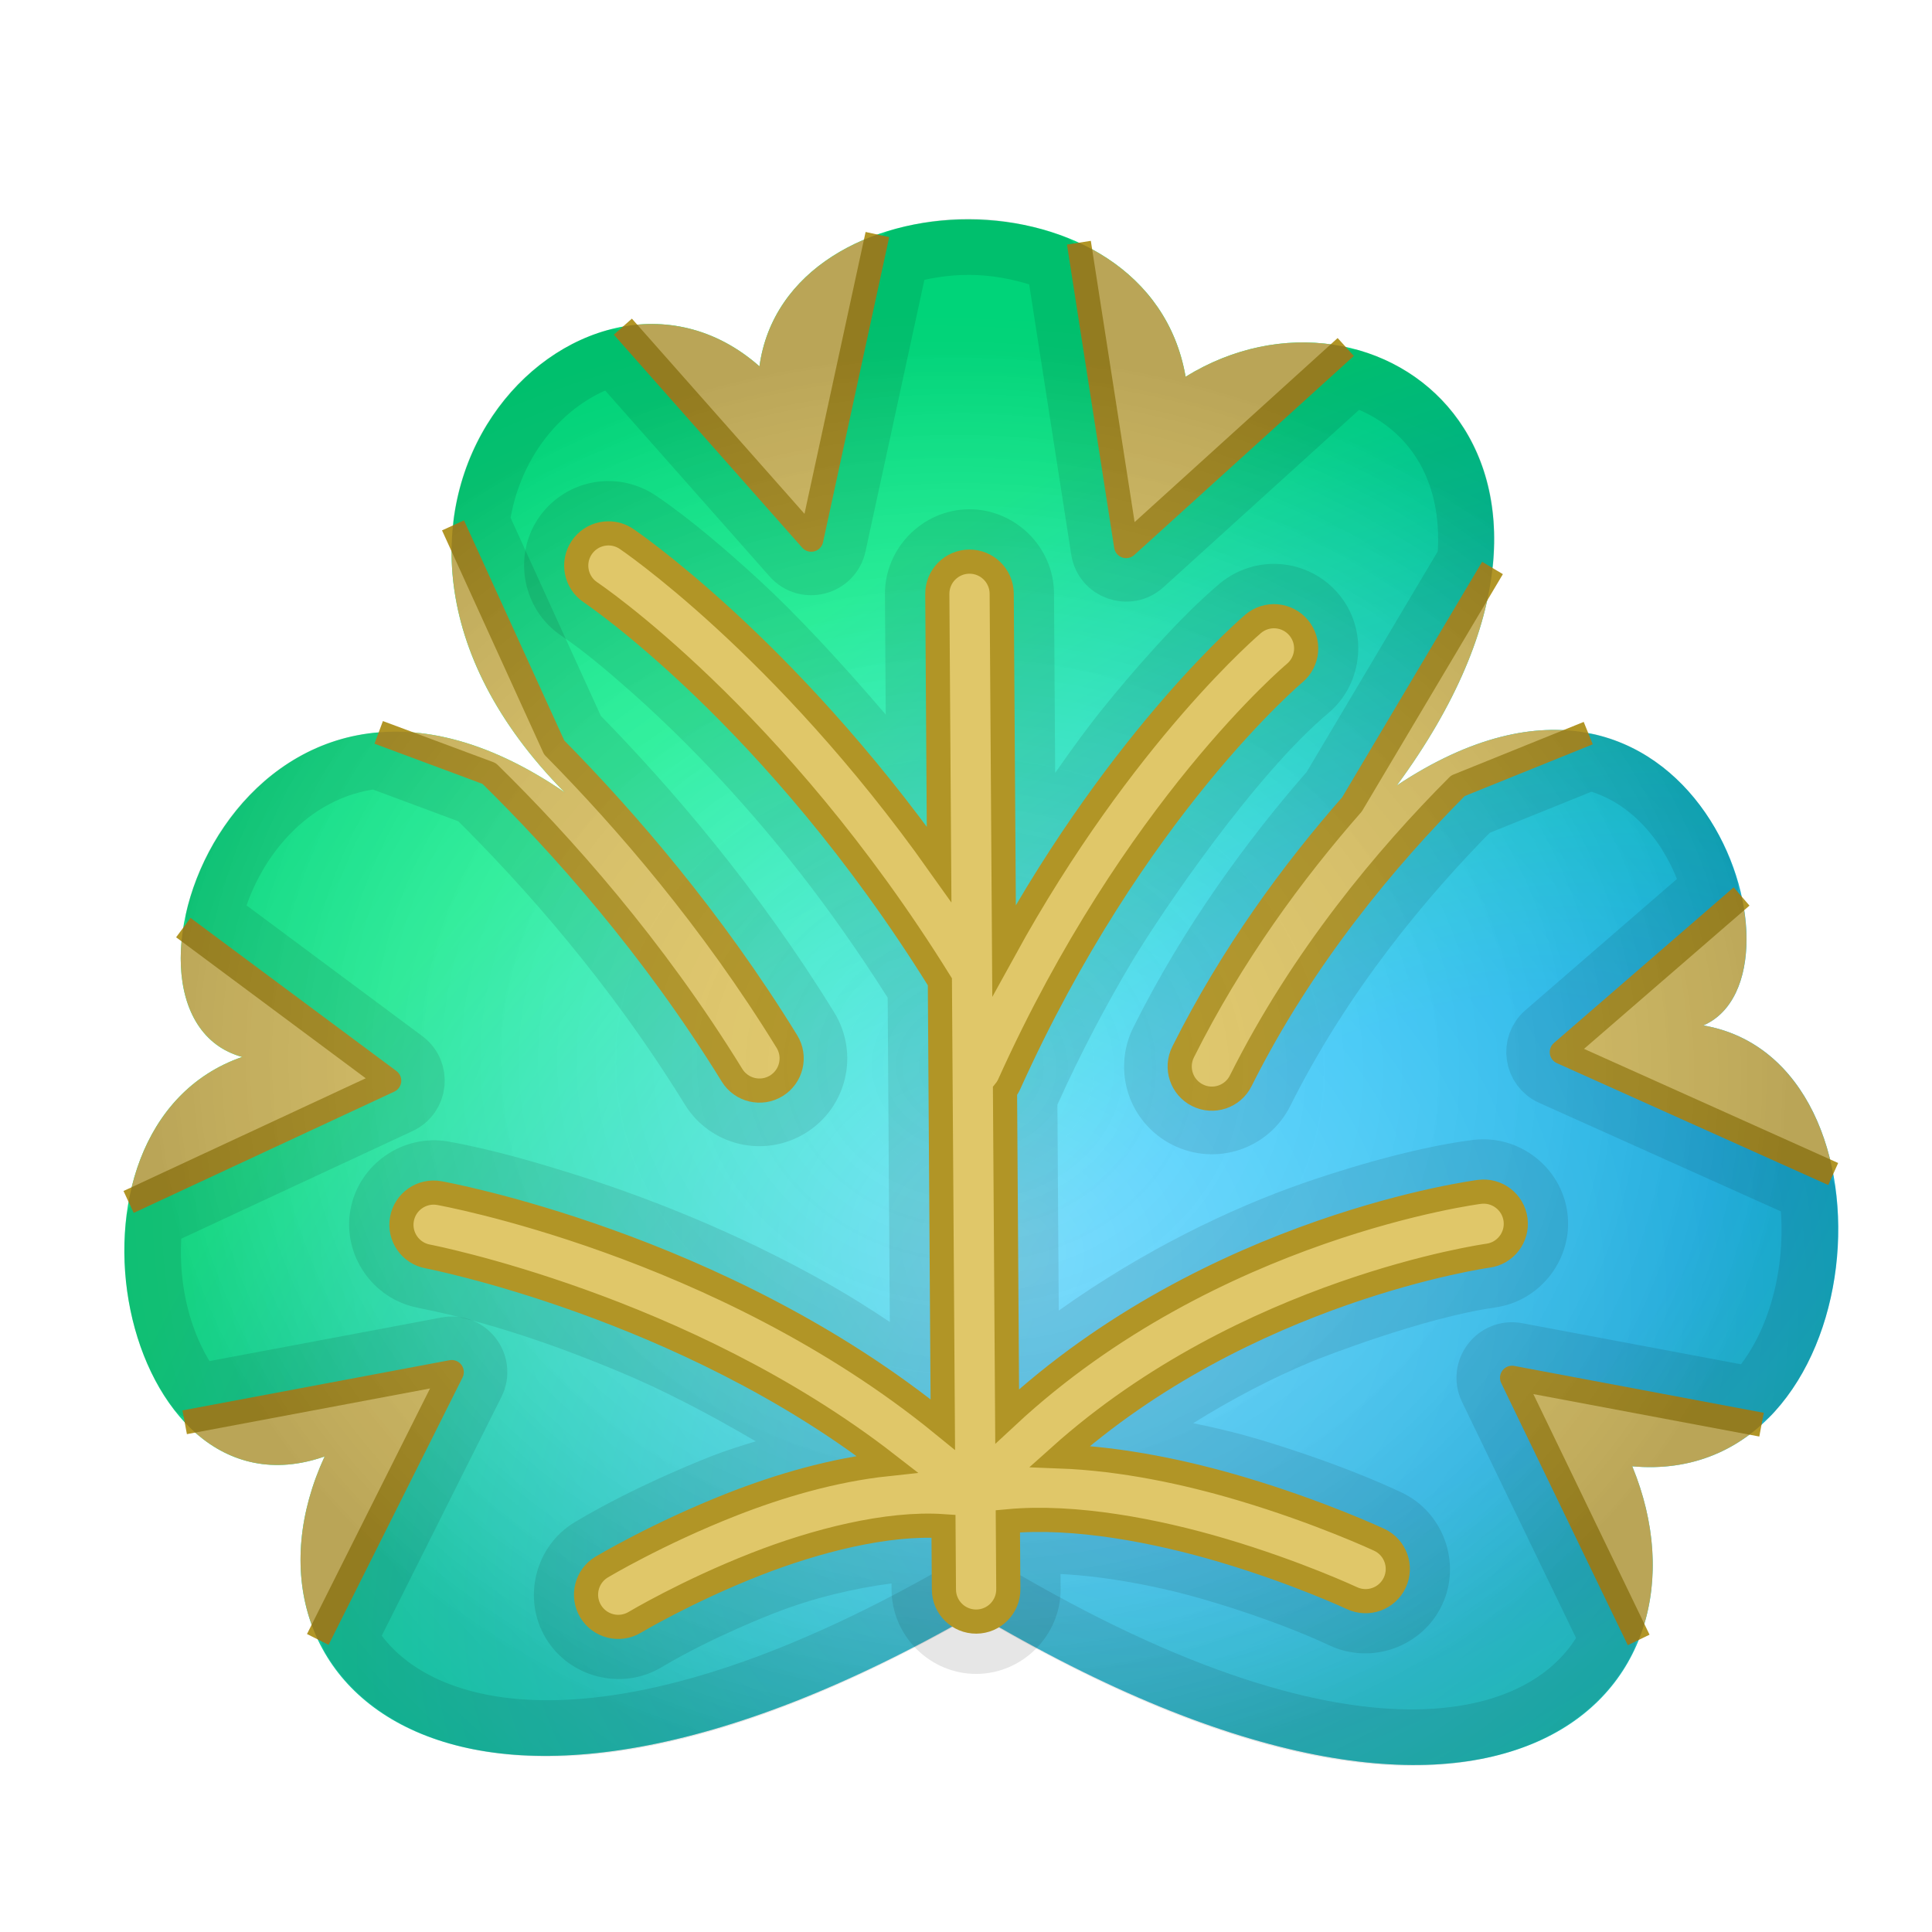
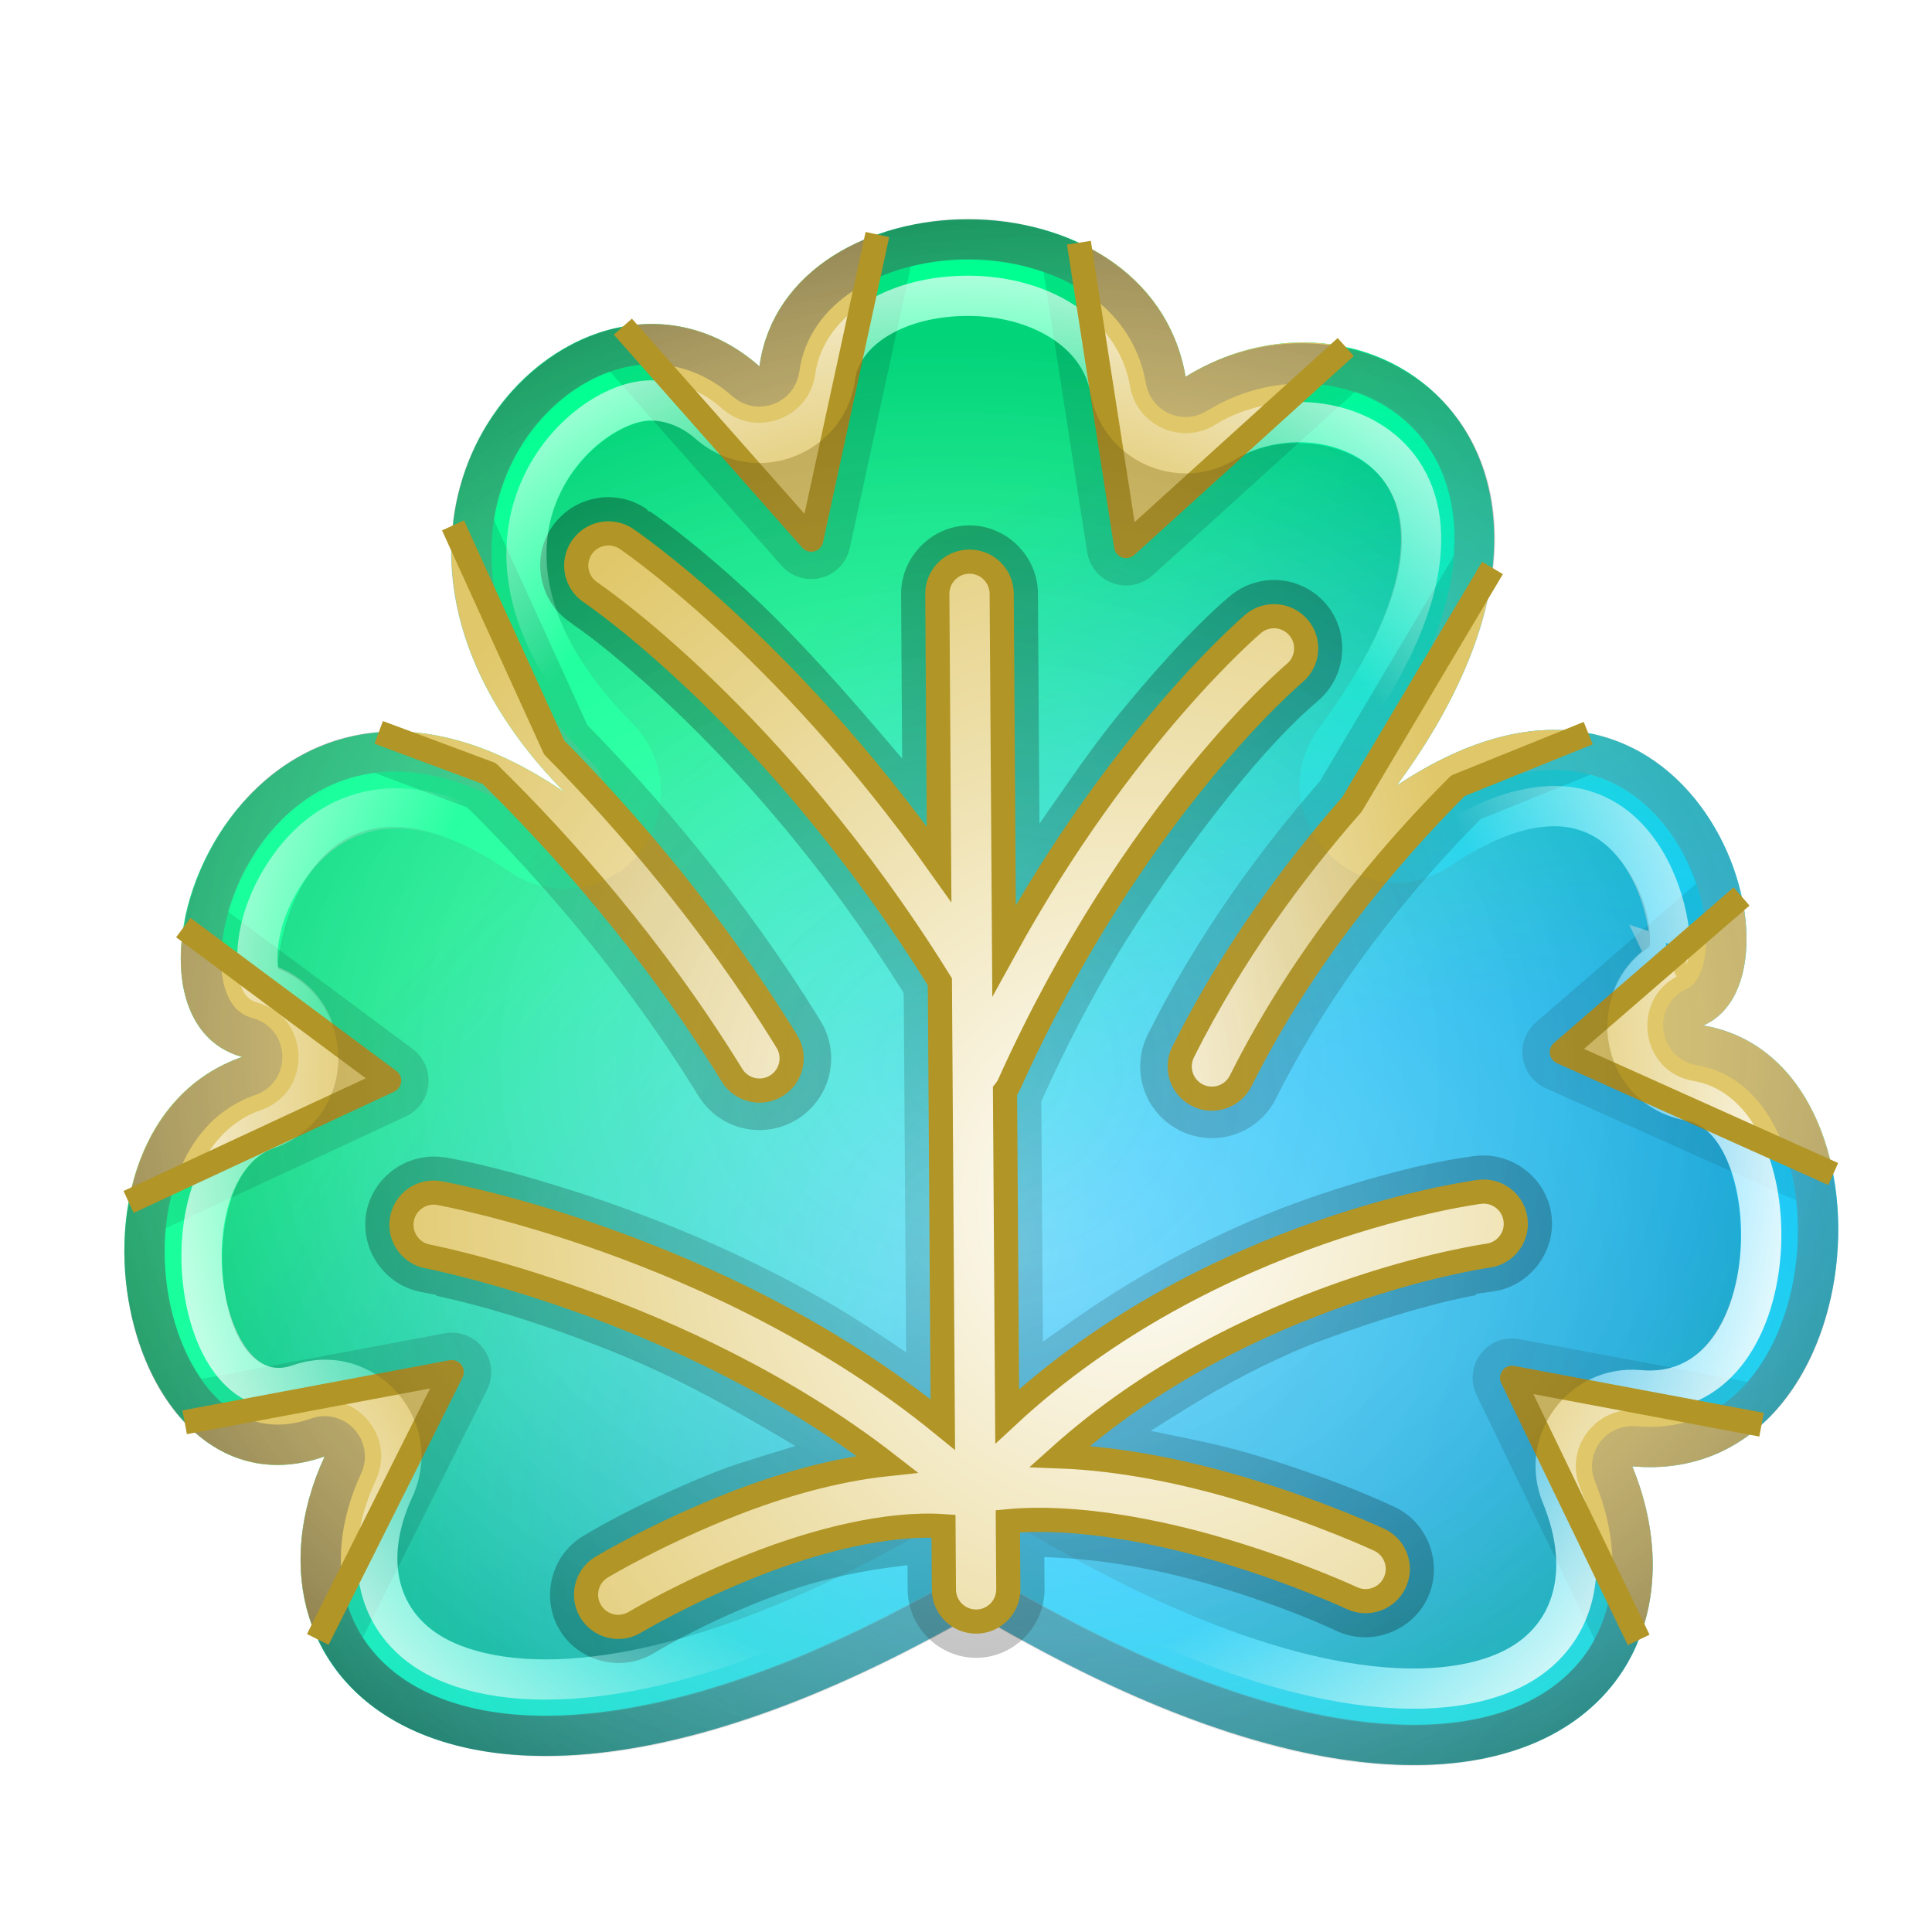
<svg xmlns="http://www.w3.org/2000/svg" xmlns:xlink="http://www.w3.org/1999/xlink" width="240mm" height="240mm" viewBox="0 0 240 240" version="1.1" id="svg5">
  <defs id="defs2">
+     <linearGradient id="linearGradient15620">
+       <stop style="stop-color:#ffffff;stop-opacity:1;" offset="0" id="stop15616" />
+       <stop style="stop-color:#e0c769;stop-opacity:1;" offset="1" id="stop15618" />
+     </linearGradient>
+     <linearGradient id="linearGradient13164">
+       <stop style="stop-color:#000000;stop-opacity:1;" offset="0" id="stop13160" />
+       <stop style="stop-color:#000000;stop-opacity:0;" offset="1" id="stop13162" />
+     </linearGradient>
+     <linearGradient id="linearGradient5625">
+       <stop style="stop-color:#ffffff;stop-opacity:0;" offset="0.215" id="stop8043" />
+       <stop style="stop-color:#000000;stop-opacity:0.609;" offset="1" id="stop8045" />
+     </linearGradient>
    <linearGradient id="linearGradient13230">
-       <stop style="stop-color:#00beff;stop-opacity:1;" offset="0.258" id="stop13226" />
-       <stop style="stop-color:#00ff91;stop-opacity:1;" offset="0.994" id="stop13228" />
+       <stop style="stop-color:#00beff;stop-opacity:1;" offset="0.258" id="stop7150" />
+       <stop style="stop-color:#00ff91;stop-opacity:1;" offset="0.994" id="stop7152" />
+     </linearGradient>
+     <linearGradient id="linearGradient5625-2">
+       <stop style="stop-color:#ffffff;stop-opacity:0;" offset="0.579" id="stop7145" />
+       <stop style="stop-color:#ffffff;stop-opacity:1;" offset="0.911" id="stop7147" />
+     </linearGradient>
+     <linearGradient id="linearGradient5625-1">
+       <stop style="stop-color:#ffffff;stop-opacity:0.792;" offset="0" id="stop5623" />
+       <stop style="stop-color:#ffffff;stop-opacity:0;" offset="1" id="stop5621" />
+     </linearGradient>
+     <linearGradient id="linearGradient6992">
+       <stop style="stop-color:#ffffff;stop-opacity:0;" offset="0" id="stop5614" />
+       <stop style="stop-color:#000000;stop-opacity:0.168;" offset="1" id="stop5616" />
+     </linearGradient>
+     <linearGradient id="linearGradient5445">
+       <stop style="stop-color:#0d0d0d;stop-opacity:1;" offset="0" id="stop5441" />
+       <stop style="stop-color:#000000;stop-opacity:0;" offset="1" id="stop5443" />
+     </linearGradient>
+     <linearGradient id="linearGradient13230-1">
+       <stop style="stop-color:#ffffff;stop-opacity:0;" offset="0.074" id="stop13228" />
+       <stop style="stop-color:#ffffff;stop-opacity:1;" offset="0.742" id="stop13226" />
    </linearGradient>
    <linearGradient id="linearGradient11722">
      <stop style="stop-color:#3c3c3c;stop-opacity:0.315;" offset="0" id="stop12450" />
      <stop style="stop-color:#ffffff;stop-opacity:0;" offset="1" id="stop12452" />
    </linearGradient>
    <linearGradient id="linearGradient11722-1">
      <stop style="stop-color:#ffffff;stop-opacity:0.472;" offset="0" id="stop11718" />
      <stop style="stop-color:#ffffff;stop-opacity:0;" offset="1" id="stop11720" />
    </linearGradient>
-     <linearGradient id="linearGradient6992">
-       <stop style="stop-color:#ffffff;stop-opacity:0;" offset="0" id="stop6988" />
-       <stop style="stop-color:#000000;stop-opacity:0.168;" offset="1" id="stop6990" />
+     <linearGradient id="linearGradient6992-1">
+       <stop style="stop-color:#000000;stop-opacity:0.107;" offset="0" id="stop6988" />
+       <stop style="stop-color:#000000;stop-opacity:0.345;" offset="1" id="stop6990" />
    </linearGradient>
    <radialGradient xlink:href="#linearGradient6992" id="radialGradient6994" cx="120.188" cy="135.379" fx="120.188" fy="135.379" r="106.457" gradientTransform="matrix(0.9587171,0.04863712,-0.04237351,0.8352512,10.99228,13.55482)" gradientUnits="userSpaceOnUse" />
    <radialGradient xlink:href="#linearGradient11722-1" id="radialGradient10990" gradientUnits="userSpaceOnUse" gradientTransform="matrix(0.2753806,-1.04794,1.207169,0.3172235,-112.9438,217.134)" cx="110.775" cy="171.837" fx="110.775" fy="171.837" r="106.457" />
    <radialGradient xlink:href="#linearGradient13230" id="radialGradient13232" cx="161.889" cy="181.202" fx="161.889" fy="181.202" r="106.457" gradientTransform="matrix(1.4823,-0.924554,0.5288785,0.8479296,-165.7266,154.4053)" gradientUnits="userSpaceOnUse" />
+     <radialGradient xlink:href="#linearGradient5445" id="radialGradient5447" cx="115.307" cy="138.026" fx="115.307" fy="138.026" r="106.431" gradientTransform="matrix(1.415271,-0.04253954,0.05458213,1.815921,-54.9222,-108.7134)" gradientUnits="userSpaceOnUse" />
+     <radialGradient xlink:href="#linearGradient6992-1" id="radialGradient5612" cx="120.612" cy="155.255" fx="120.612" fy="155.255" r="75.715" gradientTransform="matrix(1.515261,-0.0320677,0.02932755,1.385783,-66.80872,-58.66338)" gradientUnits="userSpaceOnUse" />
+     <radialGradient xlink:href="#linearGradient5625" id="radialGradient5627" cx="126.815" cy="125.252" fx="126.815" fy="125.252" r="109.459" gradientTransform="matrix(1.39822,-0.04022293,0.03329195,1.157287,-52.00491,-10.44607)" gradientUnits="userSpaceOnUse" />
+     <radialGradient xlink:href="#linearGradient5625-2" id="radialGradient8048" gradientUnits="userSpaceOnUse" gradientTransform="matrix(1.099978,-0.03373941,0.03549523,1.157222,-14.45938,-11.26008)" cx="116.968" cy="130.485" fx="116.968" fy="130.485" r="109.459" />
+     <linearGradient xlink:href="#linearGradient13164" id="linearGradient13166" x1="101.367" y1="-84.305" x2="109.992" y2="-56.245" gradientUnits="userSpaceOnUse" />
+     <radialGradient xlink:href="#linearGradient15620" id="radialGradient15622" cx="133.254" cy="143.568" fx="133.254" fy="143.568" r="70.716" gradientTransform="matrix(1.400167,-0.01013784,0.01079972,1.491581,-47.96801,-63.56356)" gradientUnits="userSpaceOnUse" />
+     <radialGradient xlink:href="#linearGradient15620" id="radialGradient17196" cx="132.269" cy="132.897" fx="132.269" fy="132.897" r="25.376" gradientTransform="matrix(2.008311,0.02943509,-0.05932511,4.047662,-125.977,-401.1625)" gradientUnits="userSpaceOnUse" />
+     <radialGradient xlink:href="#linearGradient15620" id="radialGradient17204" cx="133.526" cy="131.167" fx="133.526" fy="131.167" r="25.65" gradientTransform="matrix(3.893677,-0.05468593,0.05253319,3.740398,-391.3804,-340.7906)" gradientUnits="userSpaceOnUse" />
  </defs>
  <g id="layer1">
-     <path style="fill:url(#radialGradient13232);fill-opacity:1;stroke:none;stroke-width:0.405px;stroke-linecap:butt;stroke-linejoin:miter;stroke-opacity:1" d="m 94.342,45.509 c 3.315,-24.053 48.381,-25.071 52.938,1.29 23.699,-14.629 56.282,9.902 26.249,50.763 36.843,-24.454 52.605,23.531 38.064,29.82 25.59,4.409 21.289,57.49 -8.828,54.767 11.444,27.789 -15.697,57.36 -81.591,18.262 C 56.603,237.61 27.413,208.918 40.33,180.925 14.996,189.819 4.738,140.093 30.085,131.298 10.439,125.937 30.461,71.267 70.124,98.412 35.834,63.662 72.483,26.21 94.342,45.509 Z" id="path119" />
-     <path style="fill:url(#radialGradient10990);fill-opacity:1;stroke:none;stroke-width:0.405;stroke-linecap:butt;stroke-linejoin:miter;stroke-opacity:1;stroke-dasharray:none" d="m 94.342,45.509 c 3.315,-24.053 48.381,-25.071 52.938,1.29 23.699,-14.629 56.282,9.902 26.249,50.763 36.843,-24.454 52.605,23.531 38.064,29.82 25.59,4.409 21.289,57.49 -8.828,54.767 11.444,27.789 -15.697,57.36 -81.591,18.262 C 56.603,237.61 27.413,208.918 40.33,180.925 14.996,189.819 4.738,140.093 30.085,131.298 10.439,125.937 30.461,71.267 70.124,98.412 35.834,63.662 72.483,26.21 94.342,45.509 Z" id="path10988" />
-     <path id="path7906" style="fill:none;fill-opacity:1;stroke:#000000;stroke-width:7;stroke-linecap:round;stroke-linejoin:round;stroke-dasharray:none;stroke-opacity:0.1" d="m 120.336,30.648 c 3.708,0.01 7.326,0.785 10.646,2.059 l 5.551,35.652 c 0.416,2.674 3.638,3.813 5.643,1.996 l 25.859,-23.441 c 8.508,2.545 15.079,10.371 14.002,22.652 l -16.869,28.387 c -7.41,8.473 -15.114,18.962 -21.242,31.219 -1.834,3.67 -0.36,8.091 3.309,9.926 3.67,1.836 8.093,0.365 9.93,-3.307 7.325,-14.65 17.318,-26.642 25.906,-35.307 l 14.424,-5.828 c 7.807,1.9 12.839,8.658 14.904,15.627 l -20.609,17.846 c -1.879,1.627 -1.433,4.654 0.834,5.672 L 224.5,148.117 c 1.228,9.069 -1.192,19.142 -6.879,25.174 l -29.158,-5.477 c -2.742,-0.515 -4.903,2.308 -3.689,4.82 l 14.949,30.953 c -6.618,13.587 -30.919,21.131 -76.814,-6.102 -1.056,-0.626 -2.368,-0.634 -3.432,-0.021 -43.791,25.228 -68.725,18.771 -76.084,5.965 L 59.156,171.969 c 1.261,-2.515 -0.903,-5.385 -3.668,-4.865 l -31.041,5.834 c -4.198,-5.38 -6.214,-13.495 -5.23,-21.387 l 30.562,-14.223 c 2.335,-1.086 2.662,-4.273 0.596,-5.811 L 26.586,113.828 c 2.136,-8.833 9.26,-18.119 20.15,-19.334 l 12.125,4.512 c 8.747,8.629 19.715,20.967 29.18,36.348 2.151,3.494 6.683,4.575 10.178,2.426 3.496,-2.151 4.578,-6.686 2.426,-10.182 C 91.308,112.425 80.644,100.032 71.703,90.932 L 59.807,64.814 C 61.236,54.368 68.321,46.691 76.23,44.422 l 21.996,24.869 c 1.845,2.086 5.278,1.19 5.869,-1.531 l 7.777,-35.861 c 2.697,-0.769 5.538,-1.258 8.463,-1.25 z" />
-     <path style="color:#000000;fill:#000000;fill-opacity:0.1;stroke-linecap:round;-inkscape-stroke:none" d="m 75.594,59.758 c -0.688,-7.63e-4 -1.372,0.066 -2.047,0.199 -2.733,0.539 -5.139,2.147 -6.688,4.457 h -0.002 c -3.197,4.772 -1.895,11.366 2.879,14.566 l 0.002,0.002 c 2.64,1.765 5.632,4.276 8.658,6.957 5.449,4.828 12.919,12.208 20.834,22.291 3.634,4.63 7.363,9.906 11.039,15.705 l 0.266,40.285 c -2.421,-1.62 -4.86,-3.156 -7.318,-4.555 C 91.15,152.802 79.36,148.368 70.568,145.633 66.836,144.472 61.209,142.791 55.754,141.818 h -0.008 c -5.65,-1.028 -11.176,2.79 -12.209,8.441 -1.03,5.632 2.764,11.129 8.381,12.193 l -0.002,0.012 c 11.067,2.134 21.614,6.534 24.797,7.844 5.446,2.241 11.308,5.298 17.164,8.736 -1.787,0.551 -3.582,1.101 -5.25,1.754 0.366,-0.143 -0.627,0.239 -1.627,0.646 -1.001,0.408 -2.398,0.993 -4.037,1.725 -3.279,1.462 -7.523,3.501 -11.557,5.918 -4.93,2.951 -6.565,9.468 -3.615,14.398 2.95,4.931 9.466,6.573 14.398,3.623 l 0.002,-0.002 c 6.399,-3.825 14.047,-6.736 14.047,-6.736 l 0.023,-0.008 0.023,-0.01 c 4.714,-1.846 9.821,-3.049 14.465,-3.654 l 0.006,0.807 c 0.037,5.747 4.818,10.471 10.566,10.434 5.75,-0.036 10.473,-4.823 10.434,-10.572 l -0.012,-1.838 c 5.917,0.307 12.512,1.583 18.277,3.293 0.934,0.277 8.583,2.51 15.166,5.59 5.205,2.436 11.525,0.147 13.961,-5.059 2.437,-5.204 0.15,-11.523 -5.055,-13.961 h -0.002 c -8.214,-3.846 -17.394,-6.493 -18.102,-6.703 -2.447,-0.726 -5.074,-1.341 -7.762,-1.895 4.967,-3.107 9.955,-5.669 14.619,-7.611 1.279,-0.533 13.995,-5.519 22.873,-6.756 l -0.002,-0.01 c 5.672,-0.776 9.739,-6.085 8.99,-11.768 -0.753,-5.696 -6.084,-9.783 -11.779,-9.033 l 0.521,-0.035 h -0.258 l -0.252,0.031 c -8.117,1.034 -17.672,4.183 -21.094,5.379 -8.999,3.145 -19.785,8.303 -30.322,15.816 l -0.168,-25.582 c 2.962,-6.557 6.091,-12.452 9.205,-17.674 3.785,-6.346 15.395,-23.368 24.451,-30.967 l 0.004,-0.002 0.002,-0.002 c 4.397,-3.701 4.972,-10.396 1.271,-14.793 -1.793,-2.131 -4.364,-3.465 -7.137,-3.703 -2.771,-0.237 -5.531,0.639 -7.662,2.434 h -0.002 l -0.002,0.002 c -5.015,4.235 -10.873,11.003 -14.531,15.545 -1.877,2.33 -3.86,5.053 -5.875,7.945 l -0.146,-22.316 c -0.04,-5.745 -4.822,-10.464 -10.566,-10.428 -5.746,0.037 -10.47,4.819 -10.434,10.566 l 0.098,14.938 C 104.332,82.113 98.856,76.236 94.35,72.1 90.543,68.606 85.793,64.47 81.432,61.539 h -0.002 l -0.002,-0.002 c -1.723,-1.155 -3.752,-1.776 -5.832,-1.779 z m -20.559,81.996 0.705,0.062 -0.348,-0.062 z" id="path7152" />
+     <path style="display:inline;fill:url(#radialGradient13232);fill-opacity:1;stroke:none;stroke-width:0.405px;stroke-linecap:butt;stroke-linejoin:miter;stroke-opacity:1" d="m 94.342,45.509 c 3.315,-24.053 48.381,-25.071 52.938,1.29 23.699,-14.629 56.282,9.902 26.249,50.763 36.843,-24.454 52.605,23.531 38.064,29.82 25.59,4.409 21.289,57.49 -8.828,54.767 11.444,27.789 -15.697,57.36 -81.591,18.262 C 56.603,237.61 27.413,208.918 40.33,180.925 14.996,189.819 4.738,140.093 30.085,131.298 10.439,125.937 30.461,71.267 70.124,98.412 35.834,63.662 72.483,26.21 94.342,45.509 Z" id="path119" />
+     <path style="display:inline;fill:url(#radialGradient10990);fill-opacity:1;stroke:none;stroke-width:0.405;stroke-linecap:butt;stroke-linejoin:miter;stroke-dasharray:none;stroke-opacity:1" d="m 94.342,45.509 c 3.315,-24.053 48.381,-25.071 52.938,1.29 23.699,-14.629 56.282,9.902 26.249,50.763 36.843,-24.454 52.605,23.531 38.064,29.82 25.59,4.409 21.289,57.49 -8.828,54.767 11.444,27.789 -15.697,57.36 -81.591,18.262 C 56.603,237.61 27.413,208.918 40.33,180.925 14.996,189.819 4.738,140.093 30.085,131.298 10.439,125.937 30.461,71.267 70.124,98.412 35.834,63.662 72.483,26.21 94.342,45.509 Z" id="path10988" />
+     <path id="path7906" style="display:inline;fill:url(#linearGradient13166);fill-opacity:1;stroke:url(#radialGradient5447);stroke-width:5;stroke-linecap:round;stroke-linejoin:round;stroke-dasharray:none;stroke-opacity:0.249" d="m 120.34,29.648 c 4.013,0.011 7.96,0.849 11.539,2.307 l 5.643,36.25 c 0.295,1.886 2.567,2.69 3.982,1.408 l 26.277,-23.82 c 9.28,2.519 16.48,10.957 15.244,24.066 l -17.043,28.678 c -7.386,8.436 -15.063,18.884 -21.162,31.082 -1.585,3.172 -0.31,6.998 2.861,8.584 3.172,1.587 7.001,0.313 8.588,-2.859 7.423,-14.846 17.556,-26.981 26.223,-35.705 l 14.941,-6.037 c 8.604,1.945 14.077,9.463 16.125,17 l -21.113,18.283 c -1.326,1.148 -1.013,3.285 0.588,4.004 l 32.416,14.559 c 1.464,9.645 -1.159,20.572 -7.475,26.928 l -29.695,-5.578 c -1.936,-0.365 -3.462,1.629 -2.605,3.402 l 15.221,31.516 c -6.73,14.586 -31.987,22.227 -78.496,-5.369 -0.745,-0.442 -1.671,-0.448 -2.422,-0.016 C 75.493,223.957 49.672,217.308 42.24,203.5 l 16.023,-31.98 c 0.889,-1.775 -0.639,-3.801 -2.59,-3.434 l -31.672,5.951 C 19.295,168.334 17.068,159.367 18.266,150.891 l 31.092,-14.469 c 1.648,-0.767 1.878,-3.017 0.42,-4.102 l -24.312,-18.08 c 2.035,-9.425 9.623,-19.583 21.371,-20.777 l 12.586,4.686 c 8.809,8.674 19.905,21.137 29.471,36.682 1.859,3.02 5.782,3.955 8.803,2.098 3.022,-1.859 3.957,-5.786 2.098,-8.807 C 90.459,112.954 79.786,100.566 70.857,91.492 L 58.768,64.947 c 1.424,-11.204 9.173,-19.481 17.801,-21.654 l 22.408,25.336 c 1.303,1.472 3.726,0.839 4.143,-1.082 l 7.906,-36.459 c 2.951,-0.906 6.097,-1.448 9.314,-1.439 z" />
+     <path style="color:#000000;display:inline;fill:url(#radialGradient5612);fill-opacity:1;stroke:none;stroke-linecap:round;-inkscape-stroke:none" d="m 55.035,143.743 -4.5e-5,0.001 0.007,0 c 0.092,0.013 0.184,0.027 0.276,0.043 l 0.135,0.012 c 5.321,0.953 10.817,2.592 14.521,3.744 8.697,2.705 20.342,7.085 32.254,13.861 2.407,1.369 4.802,2.878 7.193,4.479 l 3.139,2.1 -0.295,-44.633 -0.307,-0.484 c -3.708,-5.851 -7.478,-11.183 -11.156,-15.869 C 92.805,96.807 85.248,89.34 79.723,84.443 c -2.95,-2.614 -5.912,-5.074 -8.596,-6.9 l -0.115,-0.115 -0.162,-0.109 c -3.854,-2.584 -4.909,-7.929 -2.334,-11.783 l 0.006,-0.008 c 1.254,-1.87 3.202,-3.171 5.414,-3.607 0.546,-0.108 1.099,-0.163 1.658,-0.162 1.646,0.002 3.246,0.499 4.621,1.395 l 0.387,0.387 h 0.162 c 4.118,2.828 8.582,6.681 12.234,10.033 4.431,4.067 9.839,9.872 15.516,16.5 l 3.555,4.15 -0.133,-20.4 c -0.029,-4.643 3.804,-8.525 8.445,-8.555 4.64,-0.029 8.523,3.802 8.555,8.441 l 0.188,28.613 3.6,-5.168 c 2.001,-2.873 3.956,-5.553 5.793,-7.834 3.632,-4.51 9.347,-11.115 14.252,-15.26 0.004,-0.003 0.008,-0.009 0.012,-0.012 h 0.002 c 1.725,-1.453 3.96,-2.163 6.201,-1.971 2.244,0.193 4.328,1.273 5.779,2.998 2.988,3.55 2.523,8.983 -1.025,11.973 -0.001,0.001 -0.002,0.003 -0.004,0.004 l -0.004,0.002 c -0.002,0.002 -0.005,0.006 -0.008,0.008 l -0.055,0.045 -0.065,0.062 0.043,-0.031 c -9.285,7.832 -20.967,24.964 -24.799,31.389 -3.151,5.284 -6.316,11.246 -9.311,17.875 l -0.18,0.4 0.195,29.871 3.137,-2.236 c 10.375,-7.398 20.983,-12.468 29.82,-15.557 3.382,-1.182 12.672,-4.25 20.613,-5.271 l 0.107,-0.008 c 4.587,-0.583 8.891,2.722 9.498,7.311 0.605,4.588 -2.699,8.897 -7.279,9.523 l -2.105,0.289 0.031,0.156 c -8.887,1.638 -19.989,5.913 -21.295,6.457 -4.77,1.986 -9.855,4.6 -14.91,7.762 l -4.232,2.646 4.889,1.008 c 2.658,0.548 5.219,1.148 7.598,1.854 0.827,0.245 9.801,2.84 17.822,6.596 l 0.006,0.002 c 4.201,1.971 6.056,7.098 4.088,11.301 -1.968,4.205 -7.098,6.062 -11.303,4.094 -6.735,-3.151 -14.544,-5.428 -15.445,-5.695 -5.886,-1.745 -12.642,-3.057 -18.742,-3.373 l -2.117,-0.109 0.025,3.959 c 0.032,4.644 -3.803,8.529 -8.447,8.559 -4.643,0.03 -8.523,-3.803 -8.553,-8.447 l -0.021,-3.068 -2.242,0.293 c -4.753,0.62 -10.009,1.857 -14.863,3.75 l -0.012,0.004 -0.051,0.016 c -0.003,0.001 -0.006,0.003 -0.01,0.004 l -0.021,0.008 -0.008,0.004 -0.035,0.016 c -5.894,2.247 -10.301,4.645 -10.301,4.645 -1.336,0.69 -2.705,1.439 -4.025,2.229 l -0.004,0.002 -0.002,0.002 c -3.983,2.381 -9.27,1.047 -11.652,-2.936 -2.383,-3.982 -1.056,-9.272 2.926,-11.656 3.941,-2.362 8.105,-4.362 11.344,-5.807 1.617,-0.721 2.992,-1.298 3.977,-1.699 0.392,-0.16 0.785,-0.314 1.092,-0.436 0.184,-0.073 0.336,-0.132 0.438,-0.172 0.033,-0.013 0.051,-0.021 0.072,-0.029 v 0.002 c 1.594,-0.624 3.322,-1.155 5.111,-1.707 l 4.336,-1.338 -3.914,-2.297 c -5.905,-3.467 -11.859,-6.576 -17.414,-8.861 -2.985,-1.228 -12.738,-5.221 -23.279,-7.502 l 0.018,-0.105 -1.922,-0.363 c -4.537,-0.86 -7.618,-5.323 -6.787,-9.869 0.813,-4.447 5.092,-7.488 9.531,-6.876 z" id="path7152" />
    <path id="path301" style="fill:#e0c769;fill-opacity:1;stroke:none;stroke-width:0.304px;stroke-linecap:butt;stroke-linejoin:miter;stroke-opacity:1" d="m 22.772,115.229 c -1.206,7.545 1.007,14.348 7.313,16.069 -8.198,2.844 -12.666,9.972 -14.11,18.012 l 32.372,-15.064 z" />
    <path id="path1009" style="fill:#e0c769;fill-opacity:1;stroke:none;stroke-width:0.265px;stroke-linecap:butt;stroke-linejoin:miter;stroke-opacity:1" d="m 56.117,170.446 -33.176,6.234 c 4.287,4.593 10.237,6.756 17.389,4.245 -3.714,8.048 -3.94,16.15 -0.853,22.731 z" />
    <path id="path1011" style="fill:#e0c769;fill-opacity:1;stroke:none;stroke-width:0.265px;stroke-linecap:butt;stroke-linejoin:miter;stroke-opacity:1" d="M 108.993,29.134 C 101.437,31.813 95.47,37.324 94.342,45.509 89.138,40.914 83.096,39.542 77.372,40.578 l 23.403,26.461 z" />
-     <path id="path1013" style="fill:#e0c769;fill-opacity:1;stroke:none;stroke-width:0.265px;stroke-linecap:butt;stroke-linejoin:miter;stroke-opacity:1" d="m 134.025,30.149 5.867,37.686 27.282,-24.73 c -6.328,-1.364 -13.439,-0.29 -19.894,3.694 -1.398,-8.086 -6.609,-13.591 -13.255,-16.651 z" />
+     <path id="path1013" style="fill:#e0c769;fill-opacity:1;stroke:none;stroke-width:0.265;stroke-linecap:butt;stroke-linejoin:miter;stroke-opacity:1;stroke-dasharray:none" d="m 134.025,30.149 5.867,37.686 27.282,-24.73 c -6.328,-1.364 -13.439,-0.29 -19.894,3.694 -1.398,-8.086 -6.609,-13.591 -13.255,-16.651 z" />
    <path id="path1015" style="fill:#e0c769;fill-opacity:1;stroke:none;stroke-width:0.304px;stroke-linecap:butt;stroke-linejoin:miter;stroke-opacity:1" d="m 216.345,111.363 -22.331,19.336 33.714,15.142 c -1.726,-9.173 -7.041,-16.891 -16.136,-18.458 4.86,-2.102 6.318,-8.864 4.753,-16.02 z" />
    <path id="path1017" style="fill:#e0c769;fill-opacity:1;stroke:none;stroke-width:0.265px;stroke-linecap:butt;stroke-linejoin:miter;stroke-opacity:1" d="M 187.836 171.155 L 203.562 203.719 C 206.127 197.331 205.864 189.676 202.764 182.15 C 209.377 182.748 214.744 180.654 218.825 176.977 L 187.836 171.155 z " />
+     <path style="display:inline;fill:none;fill-opacity:1;stroke:url(#radialGradient5627);stroke-width:5;stroke-linecap:butt;stroke-linejoin:miter;stroke-dasharray:none;stroke-opacity:1" d="m 120.338,29.748 c 11.286,0.031 22.468,5.836 24.48,17.477 0.302,1.743 2.269,2.63 3.775,1.701 20.777,-12.825 51.756,7.926 22.922,47.156 -1.65,2.251 1.069,5.103 3.396,3.562 17.37,-11.529 28.958,-5.815 34.863,2.721 6.204,8.968 5.972,20.497 0.826,22.723 -2.28,0.987 -1.88,4.335 0.568,4.758 22.217,3.828 18.997,52.272 -8.182,49.814 -1.869,-0.169 -3.252,1.706 -2.537,3.441 5.266,12.787 1.694,25.615 -10.488,30.975 -12.553,5.523 -34.888,3.544 -67.514,-15.814 -0.777,-0.461 -1.741,-0.466 -2.523,-0.016 -31.951,18.407 -54.484,20.16 -67.229,14.58 -12.312,-5.391 -16.011,-18.039 -10.098,-30.854 0.925,-2.005 -1.014,-4.137 -3.098,-3.406 -22.18,7.787 -30.781,-37.209 -8.598,-44.906 2.321,-0.806 2.208,-4.127 -0.162,-4.773 -2.898,-0.791 -4.66,-2.983 -5.41,-6.234 -3.02,-13.084 13.062,-42.927 43.379,-22.178 2.498,1.705 5.313,-1.663 3.191,-3.818 -26.324,-26.677 -8.429,-53.19 8.34,-53.895 4.179,-0.176 8.578,1.209 12.445,4.623 1.496,1.32 3.859,0.443 4.131,-1.533 1.436,-10.419 12.18,-16.135 23.52,-16.104 z" id="path5619" />
+     <path style="display:inline;fill:none;fill-opacity:1;stroke:url(#radialGradient8048);stroke-width:5;stroke-linecap:butt;stroke-linejoin:miter;stroke-dasharray:none;stroke-opacity:1" d="m 207.139,119.081 c -0.011,0.001 -0.015,-0.008 -0.004,-0.038 0.021,-0.058 0.045,-0.127 0.068,-0.207 0.026,-0.089 0.054,-0.19 0.08,-0.307 0.029,-0.129 0.056,-0.274 0.08,-0.434 0.692,-4.564 -4.771,-28.42 -28.58,-12.617 -8.848,5.876 -19.202,-4.987 -12.908,-13.543 25.459,-34.638 -1.053,-44.8 -13.604,-37.053 -5.724,3.533 -13.205,0.163 -14.352,-6.465 -1.267,-7.33 -9.016,-11.646 -17.602,-11.67 -8.789,-0.024 -15.751,4.142 -16.566,10.059 -1.036,7.508 -10.015,10.839 -15.697,5.824 -2.455,-2.167 -5.273,-2.969 -7.518,-2.875 -9.186,0.386 -26.872,18.452 -3.652,41.984 3.435,3.484 3.661,9.008 0.523,12.762 -3.137,3.754 -8.612,4.511 -12.65,1.75 -15.613,-10.686 -24.675,-4.606 -29.061,1.787 -5.095,7.428 -3.687,13.939 -3.111,14.096 9.006,2.461 9.431,15.077 0.611,18.139 -13.231,4.591 -9.263,36.341 3.986,31.689 7.919,-2.781 15.29,5.322 11.773,12.943 -4.386,9.505 -1.726,17.886 6.547,21.508 9.917,4.342 29.913,3.633 60.928,-14.234 2.973,-1.713 6.639,-1.689 9.59,0.062 31.725,18.825 51.476,19.67 61.123,15.426 8.238,-3.624 10.824,-12.212 6.834,-21.9 -2.716,-6.596 2.536,-13.721 9.641,-13.078 18.909,1.71 19.086,-33.753 6.361,-35.945 -9.03,-1.558 -10.649,-13.527 -2.819,-17.663 -0.011,0.005 -0.019,0.006 -0.022,-6.1e-4 z m 0.078,-0.028 c -0.007,0.003 -0.015,0.008 -0.024,0.012 0.008,-0.004 0.016,-0.008 0.024,-0.012 z" id="path8037" />
    <path id="path1766" style="fill:none;fill-opacity:1;stroke:#b19526;stroke-width:3;stroke-linecap:butt;stroke-linejoin:round;stroke-opacity:1;stroke-dasharray:none" d="M 15.975,149.31 48.347,134.247 22.772,115.229" />
-     <path id="path2989" style="color:#000000;fill:#e0c769;stroke-linecap:round" d="M 56.275 65.264 C 55.221 75.183 58.808 86.945 70.124 98.413 C 61.411 92.449 53.647 90.436 47.042 90.979 L 60.761 96.084 L 60.762 96.085 C 69.717 104.865 81.125 117.631 90.936 133.572 A 4 4 0 0 0 96.438 134.883 A 4 4 0 0 0 97.748 129.379 C 88.426 114.23 77.737 101.857 68.839 92.849 L 56.275 65.264 z " />
-     <path id="path2991" style="color:#000000;fill:#e0c769;stroke-linecap:round" d="M 185.404 70.555 L 167.95 99.921 C 160.615 108.274 152.999 118.627 146.967 130.691 A 4 4 0 0 0 148.756 136.057 A 4 4 0 0 0 154.123 134.269 C 161.781 118.953 172.257 106.474 181.108 97.611 L 197.298 91.069 C 190.824 89.83 182.853 91.374 173.529 97.563 C 180.968 87.442 184.561 78.325 185.404 70.555 z " />
+     <path id="path2989" style="color:#000000;fill:url(#radialGradient17204);stroke-linecap:round;fill-opacity:1" d="M 56.275 65.264 C 55.221 75.183 58.808 86.945 70.124 98.413 C 61.411 92.449 53.647 90.436 47.042 90.979 L 60.761 96.084 L 60.762 96.085 C 69.717 104.865 81.125 117.631 90.936 133.572 A 4 4 0 0 0 96.438 134.883 A 4 4 0 0 0 97.748 129.379 C 88.426 114.23 77.737 101.857 68.839 92.849 L 56.275 65.264 z " />
+     <path id="path2991" style="color:#000000;fill:url(#radialGradient17196);stroke-linecap:round;fill-opacity:1" d="M 185.404 70.555 L 167.95 99.921 C 160.615 108.274 152.999 118.627 146.967 130.691 A 4 4 0 0 0 148.756 136.057 A 4 4 0 0 0 154.123 134.269 C 161.781 118.953 172.257 106.474 181.108 97.611 L 197.298 91.069 C 190.824 89.83 182.853 91.374 173.529 97.563 C 180.968 87.442 184.561 78.325 185.404 70.555 z " />
    <path id="path4719" style="color:#000000;fill:none;stroke:#b19526;stroke-width:3;stroke-linecap:butt;stroke-dasharray:none;stroke-opacity:1;stroke-linejoin:round" d="m 47.042,90.979 13.719,5.105 5.17e-4,5.16e-4 c 8.956,8.78 20.364,21.546 30.174,37.488 1.158,1.881 3.621,2.468 5.502,1.311 1.882,-1.158 2.469,-3.622 1.311,-5.504 C 88.426,114.23 77.737,101.857 68.839,92.849 L 56.275,65.264" />
    <path id="path4721" style="color:#000000;fill:none;stroke:#b19526;stroke-width:3;stroke-linecap:butt;stroke-linejoin:round;stroke-dasharray:none;stroke-opacity:1" d="m 185.404,70.555 -17.453,29.366 c -7.335,8.353 -14.952,18.706 -20.984,30.77 -0.987,1.976 -0.186,4.378 1.789,5.366 1.976,0.989 4.379,0.188 5.367,-1.787 7.658,-15.316 18.134,-27.795 26.985,-36.659 l 16.189,-6.541" />
    <path id="path4723" style="fill:none;fill-opacity:1;stroke:#b19526;stroke-width:3;stroke-linecap:butt;stroke-linejoin:round;stroke-dasharray:none;stroke-opacity:1" d="m 77.372,40.578 23.403,26.461 8.219,-37.905" />
    <path id="path5469" style="fill:none;fill-opacity:1;stroke:#b19526;stroke-width:3;stroke-linecap:butt;stroke-linejoin:round;stroke-dasharray:none;stroke-opacity:1" d="m 134.025,30.149 5.867,37.686 27.282,-24.73" />
-     <path id="path5471" style="fill:none;fill-opacity:1;stroke:#b19526;stroke-width:3;stroke-linecap:butt;stroke-linejoin:round;stroke-dasharray:none;stroke-opacity:1" d="m 39.477,203.656 16.64,-33.21 -33.176,6.234" />
+     <path id="path5471" style="display:inline;fill:none;fill-opacity:1;stroke:#b19526;stroke-width:3;stroke-linecap:butt;stroke-linejoin:round;stroke-dasharray:none;stroke-opacity:1" d="m 39.477,203.656 16.64,-33.21 -33.176,6.234" />
    <path id="path5473" style="fill:none;fill-opacity:1;stroke:#b19526;stroke-width:3;stroke-linecap:butt;stroke-linejoin:round;stroke-dasharray:none;stroke-opacity:1" d="m 216.345,111.363 -22.331,19.336 33.714,15.142" />
-     <path id="path5475" style="fill:none;fill-opacity:1;stroke:#b19526;stroke-width:3;stroke-linecap:butt;stroke-linejoin:round;stroke-dasharray:none;stroke-opacity:1" d="m 218.825,176.977 -30.989,-5.822 15.726,32.564" />
-     <path style="display:inline;fill:url(#radialGradient6994);fill-opacity:1;stroke:none;stroke-width:0.405px;stroke-linecap:butt;stroke-linejoin:miter;stroke-opacity:1" d="m 94.342,45.509 c 3.315,-24.053 48.381,-25.071 52.938,1.29 23.699,-14.629 56.282,9.902 26.249,50.763 36.843,-24.454 52.605,23.531 38.064,29.82 25.59,4.409 21.289,57.49 -8.828,54.767 11.444,27.789 -15.697,57.36 -81.591,18.262 C 56.603,237.61 27.413,208.918 40.33,180.925 14.996,189.819 4.738,140.093 30.085,131.298 10.439,125.937 30.461,71.267 70.124,98.412 35.834,63.662 72.483,26.21 94.342,45.509 Z" id="path6986" />
-     <path id="path2494" style="color:#000000;fill:#e0c769;stroke-linecap:round;stroke:#b19526;stroke-opacity:1;stroke-width:3;stroke-dasharray:none" d="M 75.587 66.258 A 4 4 0 0 0 74.807 66.334 A 4 4 0 0 0 72.258 68.032 A 4 4 0 0 0 73.354 73.58 C 73.354 73.58 96.185 88.85 116.755 121.963 L 117.12 176.962 C 89.482 154.418 54.588 148.213 54.588 148.213 A 4 4 0 0 0 49.932 151.428 A 4 4 0 0 0 53.147 156.082 C 53.147 156.082 84.887 162.202 110.221 181.879 C 103.473 182.601 96.772 184.591 90.998 186.852 C 81.724 190.483 74.746 194.664 74.746 194.664 A 4 4 0 0 0 73.367 200.151 A 4 4 0 0 0 78.854 201.529 C 78.854 201.529 85.31 197.67 93.914 194.301 C 101.292 191.412 110.192 189.106 117.204 189.589 L 117.256 197.465 A 4 4 0 0 0 121.281 201.439 A 4 4 0 0 0 125.256 197.412 L 125.2 188.977 C 133.506 188.198 143.629 190.148 151.869 192.592 C 161.131 195.338 167.943 198.525 167.943 198.525 A 4 4 0 0 0 173.262 196.598 A 4 4 0 0 0 171.336 191.279 C 171.336 191.279 164.001 187.845 154.143 184.922 C 147.43 182.932 139.511 181.214 131.629 180.916 C 154.77 160.177 184.822 155.99 184.822 155.99 A 4 4 0 0 0 188.266 151.502 A 4 4 0 0 0 183.775 148.061 C 183.775 148.061 150.577 152.279 125.113 175.944 L 124.845 135.526 A 4 4 0 0 0 125.357 134.707 C 140.809 100.411 160.834 83.609 160.834 83.609 A 4 4 0 0 0 161.318 77.973 A 4 4 0 0 0 158.6 76.562 A 4 4 0 0 0 155.681 77.488 C 155.681 77.488 139.531 91.128 124.729 118.063 L 124.435 73.74 A 4 4 0 0 0 120.41 69.768 A 4 4 0 0 0 116.436 73.793 L 116.659 107.367 C 97.247 79.998 77.809 66.935 77.809 66.935 A 4 4 0 0 0 75.587 66.258 z " />
+     <path id="path5475" style="display:inline;fill:none;fill-opacity:1;stroke:#b19526;stroke-width:3;stroke-linecap:butt;stroke-linejoin:round;stroke-dasharray:none;stroke-opacity:1" d="m 218.825,176.977 -30.989,-5.822 15.726,32.564" />
+     <path style="display:inline;fill:url(#radialGradient6994);fill-opacity:1;stroke:none;stroke-width:0.405px;stroke-linecap:butt;stroke-linejoin:miter;stroke-opacity:1" d="m 34.291,142.528 c -0.09,0.037 -0.181,0.074 -0.273,0.109 -9.952,3.453 -7.642,30.471 2.338,26.967 10.003,-3.511 19.312,6.723 14.871,16.35 -3.841,8.323 -1.549,15.179 5.281,18.17 8.907,3.9 27.995,3.566 58.676,-14.109 3.756,-2.163 8.386,-2.134 12.113,0.078 31.404,18.634 50.233,19.076 58.842,15.289 6.829,-3.004 9.063,-10.079 5.529,-18.66 -3.432,-8.332 3.201,-17.333 12.176,-16.521 15.923,1.44 15.011,-29.388 5.713,-30.99 -10.951,-1.886 -13.221,-15.853 -4.652,-21.602 0.014,-0.107 0.028,-0.219 0.037,-0.354 0.013,-0.18 0.022,-0.381 0.021,-0.602 -0.004,-2.554 -0.893,-5.836 -3,-8.881 -2.776,-4.013 -8.422,-9.089 -21.797,-0.211 -11.176,7.423 -24.256,-6.297 -16.307,-17.105 24.244,-32.985 -0.686,-39.365 -10.275,-33.445 -7.229,4.462 -16.679,0.205 -18.127,-8.166 -1.001,-5.791 -7.523,-9.575 -15.145,-9.596 -7.878,-0.022 -13.49,3.591 -14.084,7.9 -1.308,9.484 -12.65,13.693 -19.828,7.357 -1.95,-1.722 -4.206,-2.317 -5.76,-2.252 -6.475,0.272 -24.087,15.323 -1.977,37.73 4.337,4.401 4.623,11.376 0.66,16.117 -3.962,4.741 -10.877,5.7 -15.979,2.213 -21.752,-14.887 -27.861,3.875 -28.69,10.319 -0.099,0.798 -0.115,1.4 -0.069,1.714 9.845,3.979 10.061,18.334 -0.295,22.18 z m 0.291,-22.077 c 0.003,-0.04 0.007,-0.084 0.005,-0.103 -0.006,-0.003 -0.013,-0.005 -0.019,-0.008 0.004,0.041 0.009,0.077 0.015,0.11 z" id="path6986" />
+     <path id="path2494" style="color:#000000;display:inline;fill:url(#radialGradient15622);stroke:#b19526;stroke-width:3;stroke-linecap:round;stroke-dasharray:none;stroke-opacity:1;fill-opacity:1" d="m 75.587,66.258 a 4,4 0 0 0 -0.78,0.076 4,4 0 0 0 -2.549,1.698 4,4 0 0 0 1.096,5.548 c 0,0 22.832,15.27 43.401,48.383 l 0.365,54.999 C 89.482,154.418 54.588,148.213 54.588,148.213 a 4,4 0 0 0 -4.656,3.215 4,4 0 0 0 3.215,4.654 c 0,0 31.74,6.12 57.074,25.797 -6.748,0.722 -13.448,2.712 -19.223,4.973 -9.274,3.631 -16.252,7.812 -16.252,7.812 a 4,4 0 0 0 -1.379,5.486 4,4 0 0 0 5.486,1.379 c 0,0 6.456,-3.859 15.061,-7.229 7.378,-2.889 16.278,-5.195 23.29,-4.712 l 0.052,7.876 a 4,4 0 0 0 4.026,3.974 4,4 0 0 0 3.974,-4.027 l -0.056,-8.435 c 8.305,-0.779 18.428,1.171 26.669,3.615 9.262,2.746 16.074,5.933 16.074,5.933 a 4,4 0 0 0 5.319,-1.928 4,4 0 0 0 -1.926,-5.319 c 0,0 -7.335,-3.434 -17.193,-6.357 -6.713,-1.99 -14.631,-3.708 -22.514,-4.006 23.141,-20.739 53.194,-24.926 53.194,-24.926 a 4,4 0 0 0 3.443,-4.489 4,4 0 0 0 -4.49,-3.441 c 0,0 -33.198,4.218 -58.662,27.883 l -0.268,-40.418 a 4,4 0 0 0 0.512,-0.819 c 15.452,-34.296 35.477,-51.098 35.477,-51.098 a 4,4 0 0 0 0.484,-5.637 4,4 0 0 0 -2.719,-1.41 4,4 0 0 0 -2.918,0.926 c 0,0 -16.15,13.64 -30.952,40.575 L 124.435,73.74 a 4,4 0 0 0 -4.025,-3.972 4,4 0 0 0 -3.974,4.025 l 0.223,33.574 C 97.247,79.998 77.809,66.935 77.809,66.935 a 4,4 0 0 0 -2.222,-0.677 z" />
  </g>
</svg>
